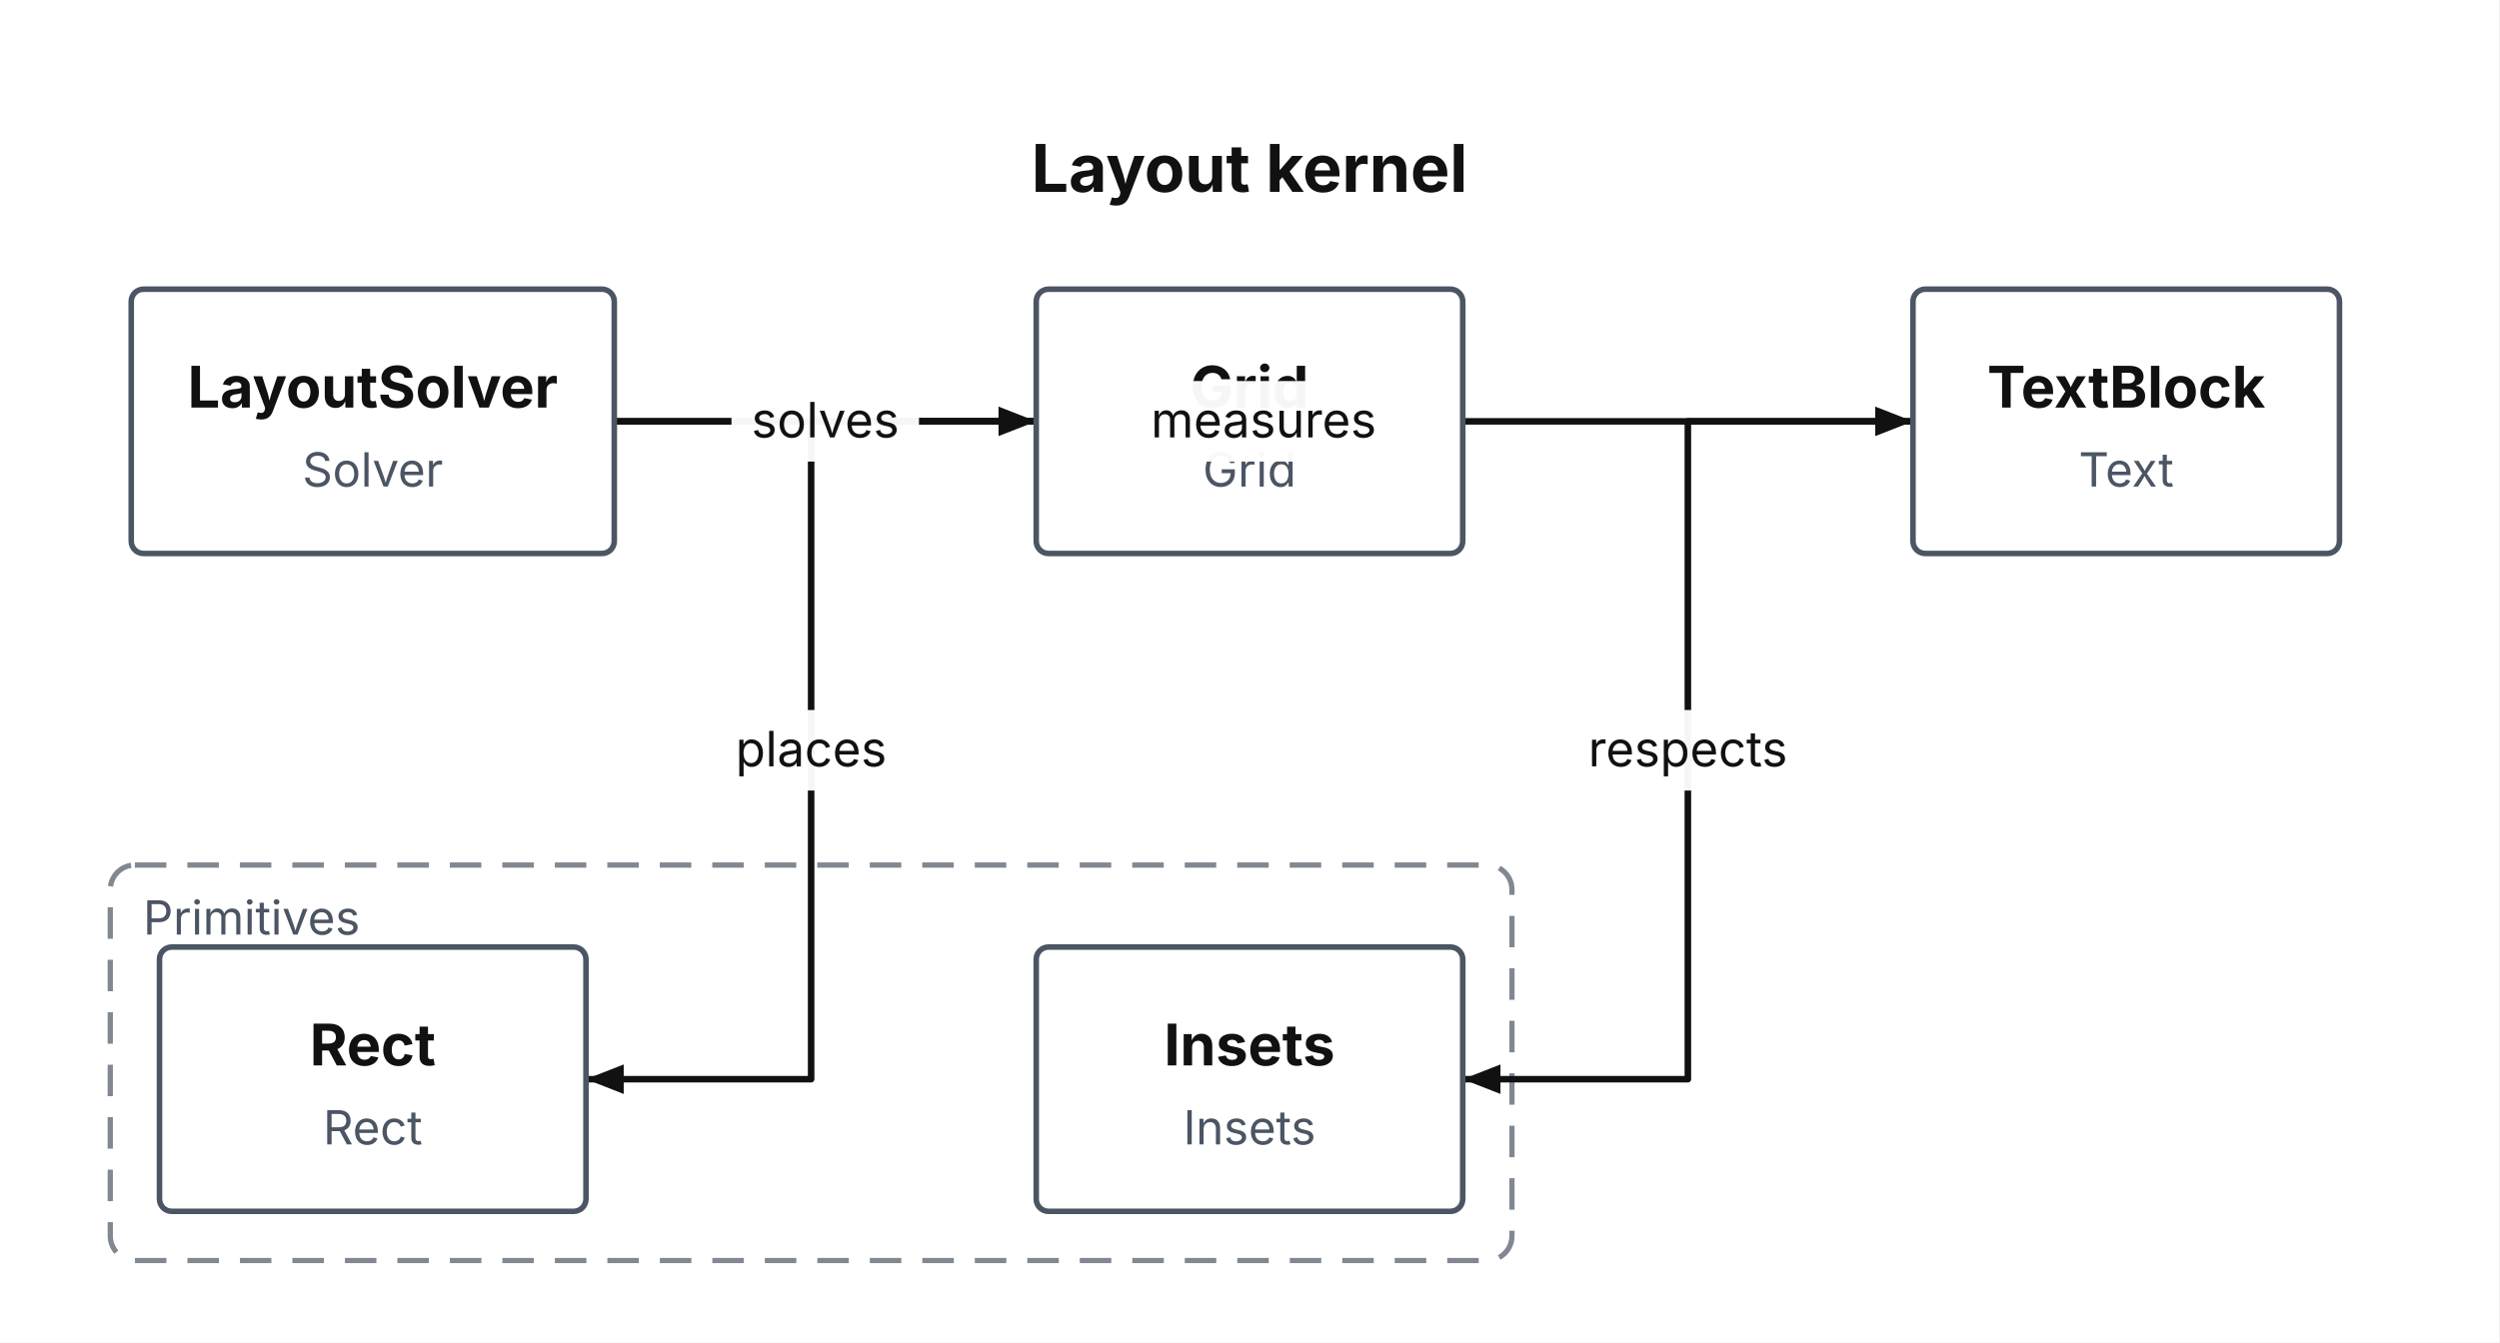
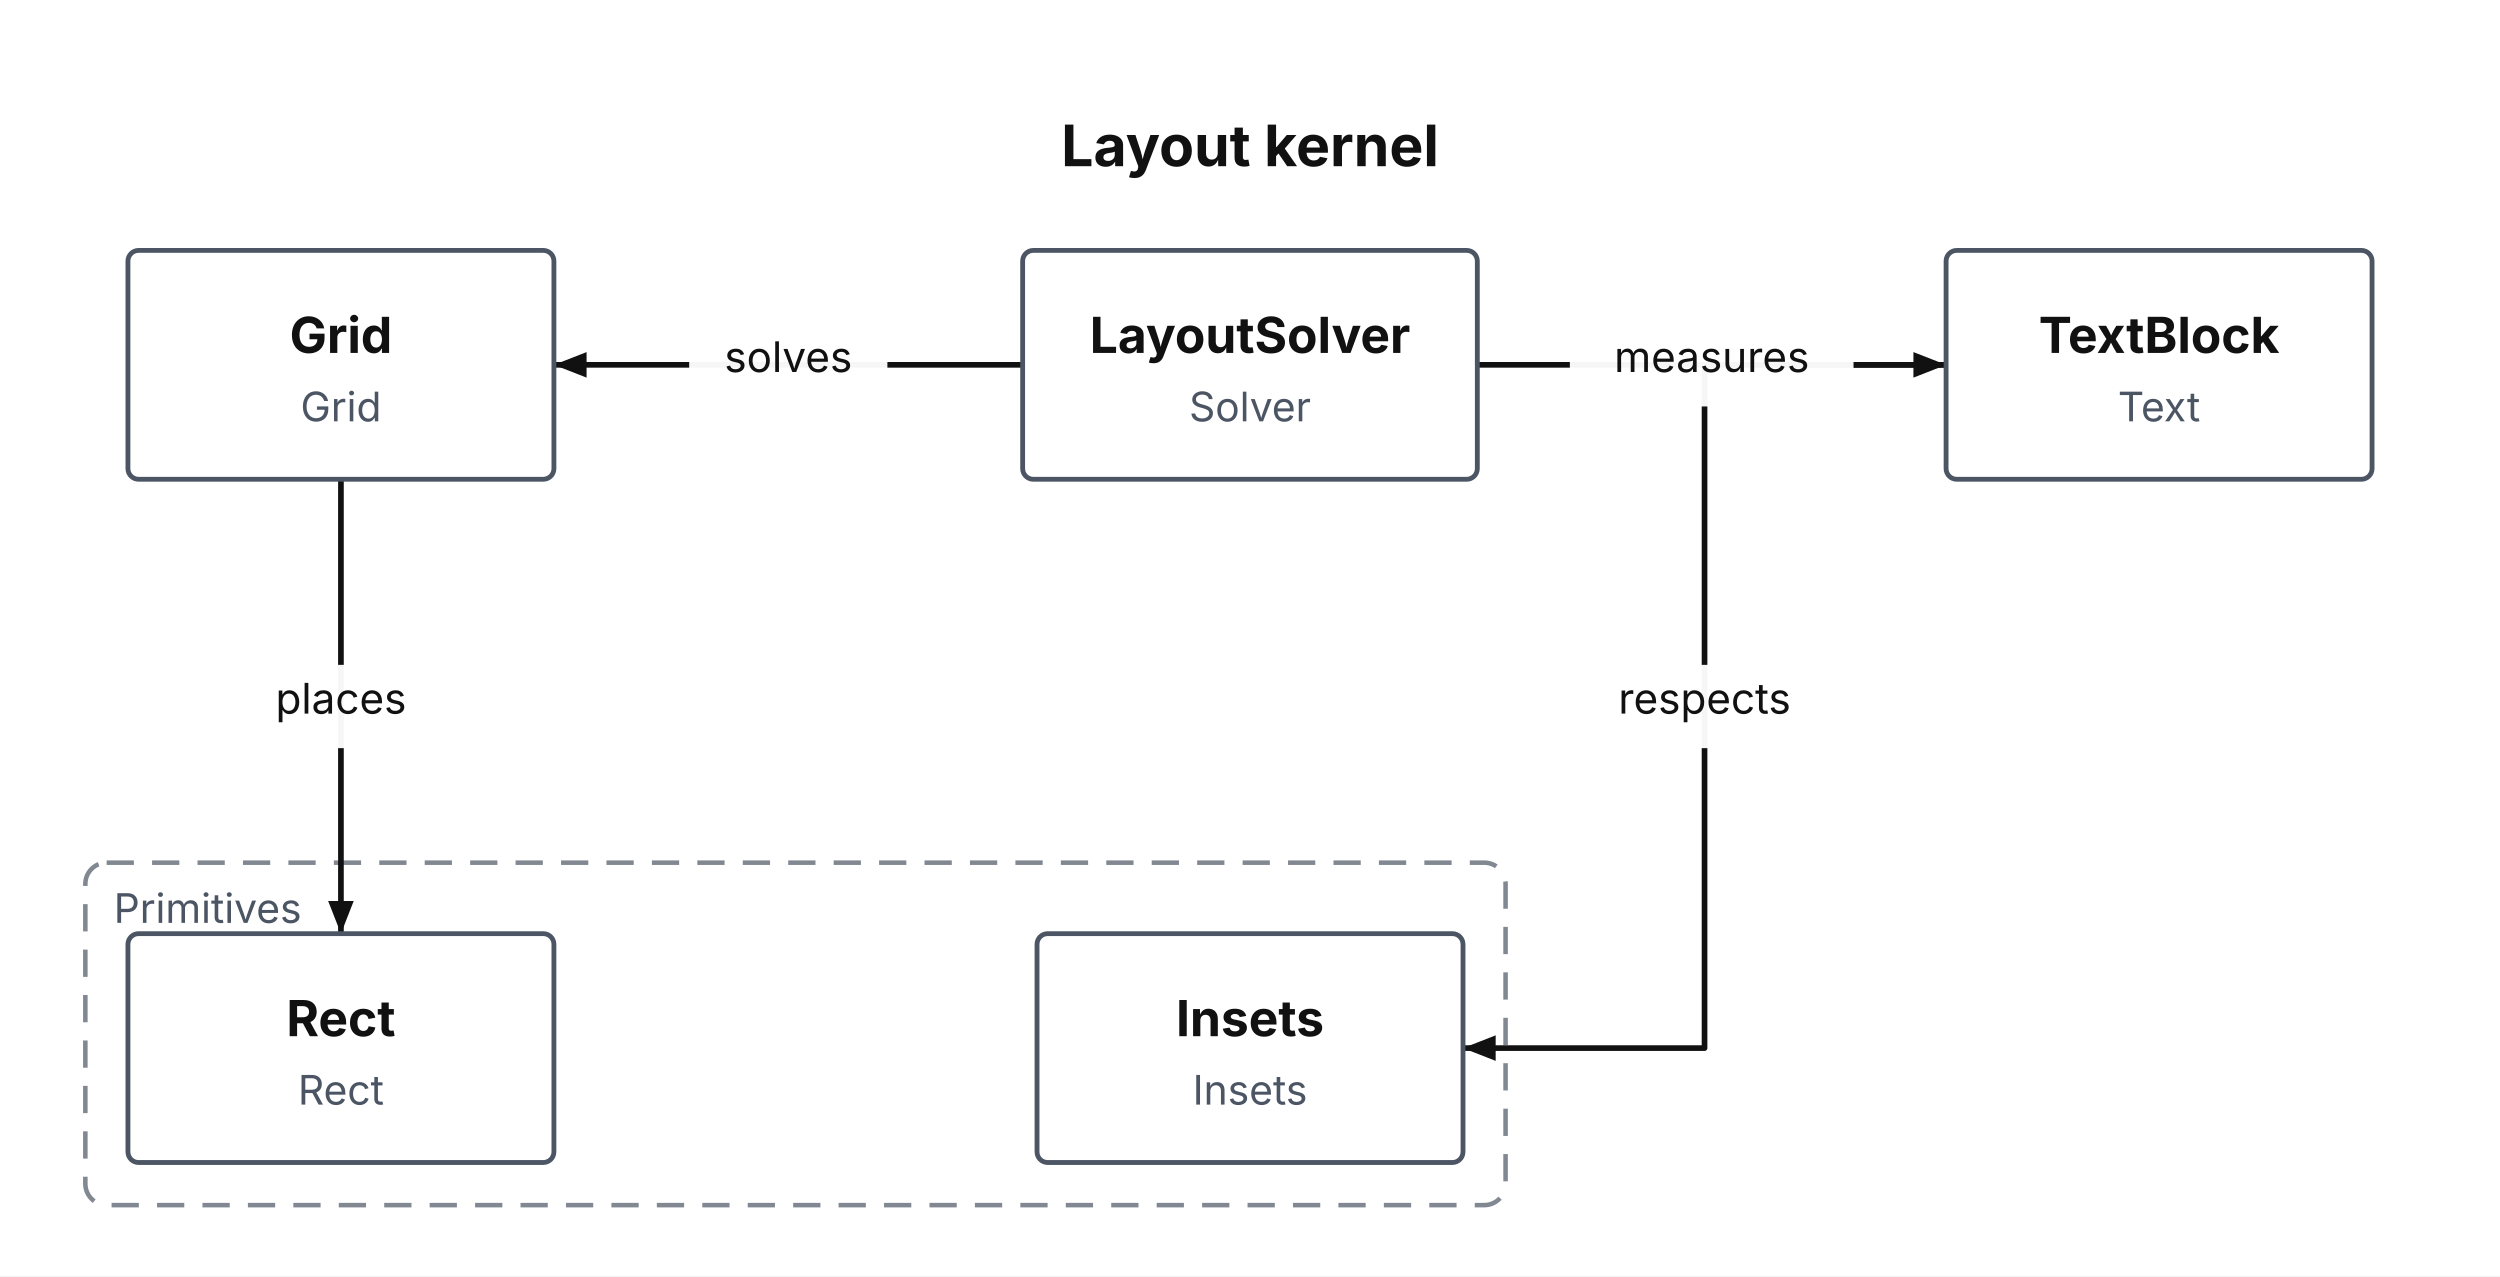
- <svg xmlns="http://www.w3.org/2000/svg" version="1.1" width="609.37" height="327.48" viewBox="0 0 609.37 327.48" class="atelier-diagram" data-renderer="atelier/diagram" role="img">
-   <rect x="0" y="0" width="609.37" height="327.48" fill="#ffffff" />
-   <text x="304.68" y="46.81" font-family="system-ui, -apple-system, BlinkMacSystemFont, &quot;Segoe UI&quot;, sans-serif" font-size="16.1" font-weight="bold" text-anchor="middle" fill="#111111">Layout kernel</text>
-   <rect x="26.89" y="211.01" width="341.79" height="96.47" rx="6" fill="#ffffff" stroke="#4b5563" stroke-width="1.28" stroke-dasharray="7.68 5.12" opacity="0.7" />
-   <text x="34.89" y="227.97" font-family="system-ui, -apple-system, BlinkMacSystemFont, &quot;Segoe UI&quot;, sans-serif" font-size="11.48" fill="#4b5563">Primitives</text>
-   <line x1="149.79" y1="102.78" x2="252.68" y2="102.78" fill="none" stroke="#111111" stroke-width="1.6" stroke-linecap="round" stroke-linejoin="round" />
-   <path d="M 252.68 102.78 L 243.48 106.38 L 243.48 99.18 Z" fill="#111111" />
-   <line x1="149.79" y1="102.78" x2="466.47" y2="102.78" fill="none" stroke="#111111" stroke-width="1.6" stroke-linecap="round" stroke-linejoin="round" />
-   <path d="M 466.47 102.78 L 457.27 106.38 L 457.27 99.18 Z" fill="#111111" />
-   <path d="M 252.68 102.78 L 197.79 102.78 L 197.79 263.25 L 142.89 263.25" fill="none" stroke="#111111" stroke-width="1.6" stroke-linecap="round" stroke-linejoin="round" />
-   <path d="M 142.89 263.25 L 152.09 259.65 L 152.09 266.85 Z" fill="#111111" />
-   <path d="M 466.47 102.78 L 411.58 102.78 L 411.58 263.25 L 356.68 263.25" fill="none" stroke="#111111" stroke-width="1.6" stroke-linecap="round" stroke-linejoin="round" />
-   <path d="M 356.68 263.25 L 365.88 259.65 L 365.88 266.85 Z" fill="#111111" />
-   <rect x="32" y="70.54" width="117.79" height="64.47" rx="3" fill="#ffffff" stroke="#4b5563" stroke-width="1.36" />
-   <text x="90.89" y="99.42" font-family="system-ui, -apple-system, BlinkMacSystemFont, &quot;Segoe UI&quot;, sans-serif" font-size="14" font-weight="bold" text-anchor="middle" fill="#111111">LayoutSolver</text>
-   <text x="90.89" y="118.69" font-family="system-ui, -apple-system, BlinkMacSystemFont, &quot;Segoe UI&quot;, sans-serif" font-size="11.48" text-anchor="middle" fill="#4b5563">Solver</text>
-   <rect x="252.68" y="70.54" width="104" height="64.47" rx="3" fill="#ffffff" stroke="#4b5563" stroke-width="1.36" />
-   <text x="304.68" y="99.42" font-family="system-ui, -apple-system, BlinkMacSystemFont, &quot;Segoe UI&quot;, sans-serif" font-size="14" font-weight="bold" text-anchor="middle" fill="#111111">Grid</text>
-   <text x="304.68" y="118.69" font-family="system-ui, -apple-system, BlinkMacSystemFont, &quot;Segoe UI&quot;, sans-serif" font-size="11.48" text-anchor="middle" fill="#4b5563">Grid</text>
-   <rect x="466.47" y="70.54" width="104" height="64.47" rx="3" fill="#ffffff" stroke="#4b5563" stroke-width="1.36" />
-   <text x="518.47" y="99.42" font-family="system-ui, -apple-system, BlinkMacSystemFont, &quot;Segoe UI&quot;, sans-serif" font-size="14" font-weight="bold" text-anchor="middle" fill="#111111">TextBlock</text>
-   <text x="518.47" y="118.69" font-family="system-ui, -apple-system, BlinkMacSystemFont, &quot;Segoe UI&quot;, sans-serif" font-size="11.48" text-anchor="middle" fill="#4b5563">Text</text>
-   <rect x="38.89" y="231.01" width="104" height="64.47" rx="3" fill="#ffffff" stroke="#4b5563" stroke-width="1.36" />
-   <text x="90.89" y="259.89" font-family="system-ui, -apple-system, BlinkMacSystemFont, &quot;Segoe UI&quot;, sans-serif" font-size="14" font-weight="bold" text-anchor="middle" fill="#111111">Rect</text>
-   <text x="90.89" y="279.16" font-family="system-ui, -apple-system, BlinkMacSystemFont, &quot;Segoe UI&quot;, sans-serif" font-size="11.48" text-anchor="middle" fill="#4b5563">Rect</text>
-   <rect x="252.68" y="231.01" width="104" height="64.47" rx="3" fill="#ffffff" stroke="#4b5563" stroke-width="1.36" />
-   <text x="304.68" y="259.89" font-family="system-ui, -apple-system, BlinkMacSystemFont, &quot;Segoe UI&quot;, sans-serif" font-size="14" font-weight="bold" text-anchor="middle" fill="#111111">Insets</text>
-   <text x="304.68" y="279.16" font-family="system-ui, -apple-system, BlinkMacSystemFont, &quot;Segoe UI&quot;, sans-serif" font-size="11.48" text-anchor="middle" fill="#4b5563">Insets</text>
-   <rect x="178.37" y="92.95" width="45.72" height="19.64" rx="3.6" fill="#ffffff" opacity="0.96" />
-   <text x="201.24" y="106.7" font-family="system-ui, -apple-system, BlinkMacSystemFont, &quot;Segoe UI&quot;, sans-serif" font-size="11.9" text-anchor="middle" fill="#111111">solves</text>
-   <rect x="276.01" y="92.95" width="64.24" height="19.64" rx="3.6" fill="#ffffff" opacity="0.96" />
-   <text x="308.13" y="106.7" font-family="system-ui, -apple-system, BlinkMacSystemFont, &quot;Segoe UI&quot;, sans-serif" font-size="11.9" text-anchor="middle" fill="#111111">measures</text>
-   <rect x="174.59" y="173.19" width="46.39" height="19.64" rx="3.6" fill="#ffffff" opacity="0.96" />
-   <text x="197.79" y="186.94" font-family="system-ui, -apple-system, BlinkMacSystemFont, &quot;Segoe UI&quot;, sans-serif" font-size="11.9" text-anchor="middle" fill="#111111">places</text>
-   <rect x="383.09" y="173.19" width="56.97" height="19.64" rx="3.6" fill="#ffffff" opacity="0.96" />
-   <text x="411.58" y="186.94" font-family="system-ui, -apple-system, BlinkMacSystemFont, &quot;Segoe UI&quot;, sans-serif" font-size="11.9" text-anchor="middle" fill="#111111">respects</text>
+ <svg xmlns="http://www.w3.org/2000/svg" version="1.1" width="704.25" height="359.48" viewBox="0 0 704.25 359.48" class="atelier-diagram" data-renderer="atelier/diagram" role="img">
+   <rect x="0" y="0" width="704.25" height="359.48" fill="#ffffff" />
+   <text x="352.13" y="46.81" font-family="system-ui, -apple-system, BlinkMacSystemFont, &quot;Segoe UI&quot;, sans-serif" font-size="16.1" font-weight="bold" text-anchor="middle" fill="#111111">Layout kernel</text>
+   <rect x="24.04" y="243.01" width="400.08" height="96.47" rx="6" fill="#ffffff" stroke="#4b5563" stroke-width="1.28" stroke-dasharray="7.68 5.12" opacity="0.7" />
+   <text x="32.04" y="259.97" font-family="system-ui, -apple-system, BlinkMacSystemFont, &quot;Segoe UI&quot;, sans-serif" font-size="11.48" fill="#4b5563">Primitives</text>
+   <line x1="288.08" y1="102.78" x2="156.04" y2="102.78" fill="none" stroke="#111111" stroke-width="1.6" stroke-linecap="round" stroke-linejoin="round" />
+   <path d="M 156.04 102.78 L 165.24 99.18 L 165.24 106.38 Z" fill="#111111" />
+   <line x1="416.17" y1="102.78" x2="548.21" y2="102.78" fill="none" stroke="#111111" stroke-width="1.6" stroke-linecap="round" stroke-linejoin="round" />
+   <path d="M 548.21 102.78 L 539.01 106.38 L 539.01 99.18 Z" fill="#111111" />
+   <line x1="96.04" y1="135.01" x2="96.04" y2="263.01" fill="none" stroke="#111111" stroke-width="1.6" stroke-linecap="round" stroke-linejoin="round" />
+   <path d="M 96.04 263.01 L 92.44 253.81 L 99.64 253.81 Z" fill="#111111" />
+   <path d="M 548.21 102.78 L 480.17 102.78 L 480.17 295.25 L 412.13 295.25" fill="none" stroke="#111111" stroke-width="1.6" stroke-linecap="round" stroke-linejoin="round" />
+   <path d="M 412.13 295.25 L 421.33 291.65 L 421.33 298.85 Z" fill="#111111" />
+   <rect x="288.08" y="70.54" width="128.08" height="64.47" rx="3" fill="#ffffff" stroke="#4b5563" stroke-width="1.36" />
+   <text x="352.13" y="99.42" font-family="system-ui, -apple-system, BlinkMacSystemFont, &quot;Segoe UI&quot;, sans-serif" font-size="14" font-weight="bold" text-anchor="middle" fill="#111111">LayoutSolver</text>
+   <text x="352.13" y="118.69" font-family="system-ui, -apple-system, BlinkMacSystemFont, &quot;Segoe UI&quot;, sans-serif" font-size="11.48" text-anchor="middle" fill="#4b5563">Solver</text>
+   <rect x="36.04" y="70.54" width="120" height="64.47" rx="3" fill="#ffffff" stroke="#4b5563" stroke-width="1.36" />
+   <text x="96.04" y="99.42" font-family="system-ui, -apple-system, BlinkMacSystemFont, &quot;Segoe UI&quot;, sans-serif" font-size="14" font-weight="bold" text-anchor="middle" fill="#111111">Grid</text>
+   <text x="96.04" y="118.69" font-family="system-ui, -apple-system, BlinkMacSystemFont, &quot;Segoe UI&quot;, sans-serif" font-size="11.48" text-anchor="middle" fill="#4b5563">Grid</text>
+   <rect x="548.21" y="70.54" width="120" height="64.47" rx="3" fill="#ffffff" stroke="#4b5563" stroke-width="1.36" />
+   <text x="608.21" y="99.42" font-family="system-ui, -apple-system, BlinkMacSystemFont, &quot;Segoe UI&quot;, sans-serif" font-size="14" font-weight="bold" text-anchor="middle" fill="#111111">TextBlock</text>
+   <text x="608.21" y="118.69" font-family="system-ui, -apple-system, BlinkMacSystemFont, &quot;Segoe UI&quot;, sans-serif" font-size="11.48" text-anchor="middle" fill="#4b5563">Text</text>
+   <rect x="36.04" y="263.01" width="120" height="64.47" rx="3" fill="#ffffff" stroke="#4b5563" stroke-width="1.36" />
+   <text x="96.04" y="291.89" font-family="system-ui, -apple-system, BlinkMacSystemFont, &quot;Segoe UI&quot;, sans-serif" font-size="14" font-weight="bold" text-anchor="middle" fill="#111111">Rect</text>
+   <text x="96.04" y="311.16" font-family="system-ui, -apple-system, BlinkMacSystemFont, &quot;Segoe UI&quot;, sans-serif" font-size="11.48" text-anchor="middle" fill="#4b5563">Rect</text>
+   <rect x="292.13" y="263.01" width="120" height="64.47" rx="3" fill="#ffffff" stroke="#4b5563" stroke-width="1.36" />
+   <text x="352.13" y="291.89" font-family="system-ui, -apple-system, BlinkMacSystemFont, &quot;Segoe UI&quot;, sans-serif" font-size="14" font-weight="bold" text-anchor="middle" fill="#111111">Insets</text>
+   <text x="352.13" y="311.16" font-family="system-ui, -apple-system, BlinkMacSystemFont, &quot;Segoe UI&quot;, sans-serif" font-size="11.48" text-anchor="middle" fill="#4b5563">Insets</text>
+   <rect x="194.14" y="91.05" width="55.84" height="23.45" rx="3.6" fill="#ffffff" opacity="0.96" />
+   <text x="222.06" y="104.8" font-family="system-ui, -apple-system, BlinkMacSystemFont, &quot;Segoe UI&quot;, sans-serif" font-size="11.9" text-anchor="middle" fill="#111111">solves</text>
+   <rect x="442.23" y="91.05" width="79.91" height="23.45" rx="3.6" fill="#ffffff" opacity="0.96" />
+   <text x="482.19" y="104.8" font-family="system-ui, -apple-system, BlinkMacSystemFont, &quot;Segoe UI&quot;, sans-serif" font-size="11.9" text-anchor="middle" fill="#111111">measures</text>
+   <rect x="67.69" y="187.29" width="56.71" height="23.45" rx="3.6" fill="#ffffff" opacity="0.96" />
+   <text x="96.04" y="201.03" font-family="system-ui, -apple-system, BlinkMacSystemFont, &quot;Segoe UI&quot;, sans-serif" font-size="11.9" text-anchor="middle" fill="#111111">places</text>
+   <rect x="444.94" y="187.29" width="70.46" height="23.45" rx="3.6" fill="#ffffff" opacity="0.96" />
+   <text x="480.17" y="201.03" font-family="system-ui, -apple-system, BlinkMacSystemFont, &quot;Segoe UI&quot;, sans-serif" font-size="11.9" text-anchor="middle" fill="#111111">respects</text>
</svg>
